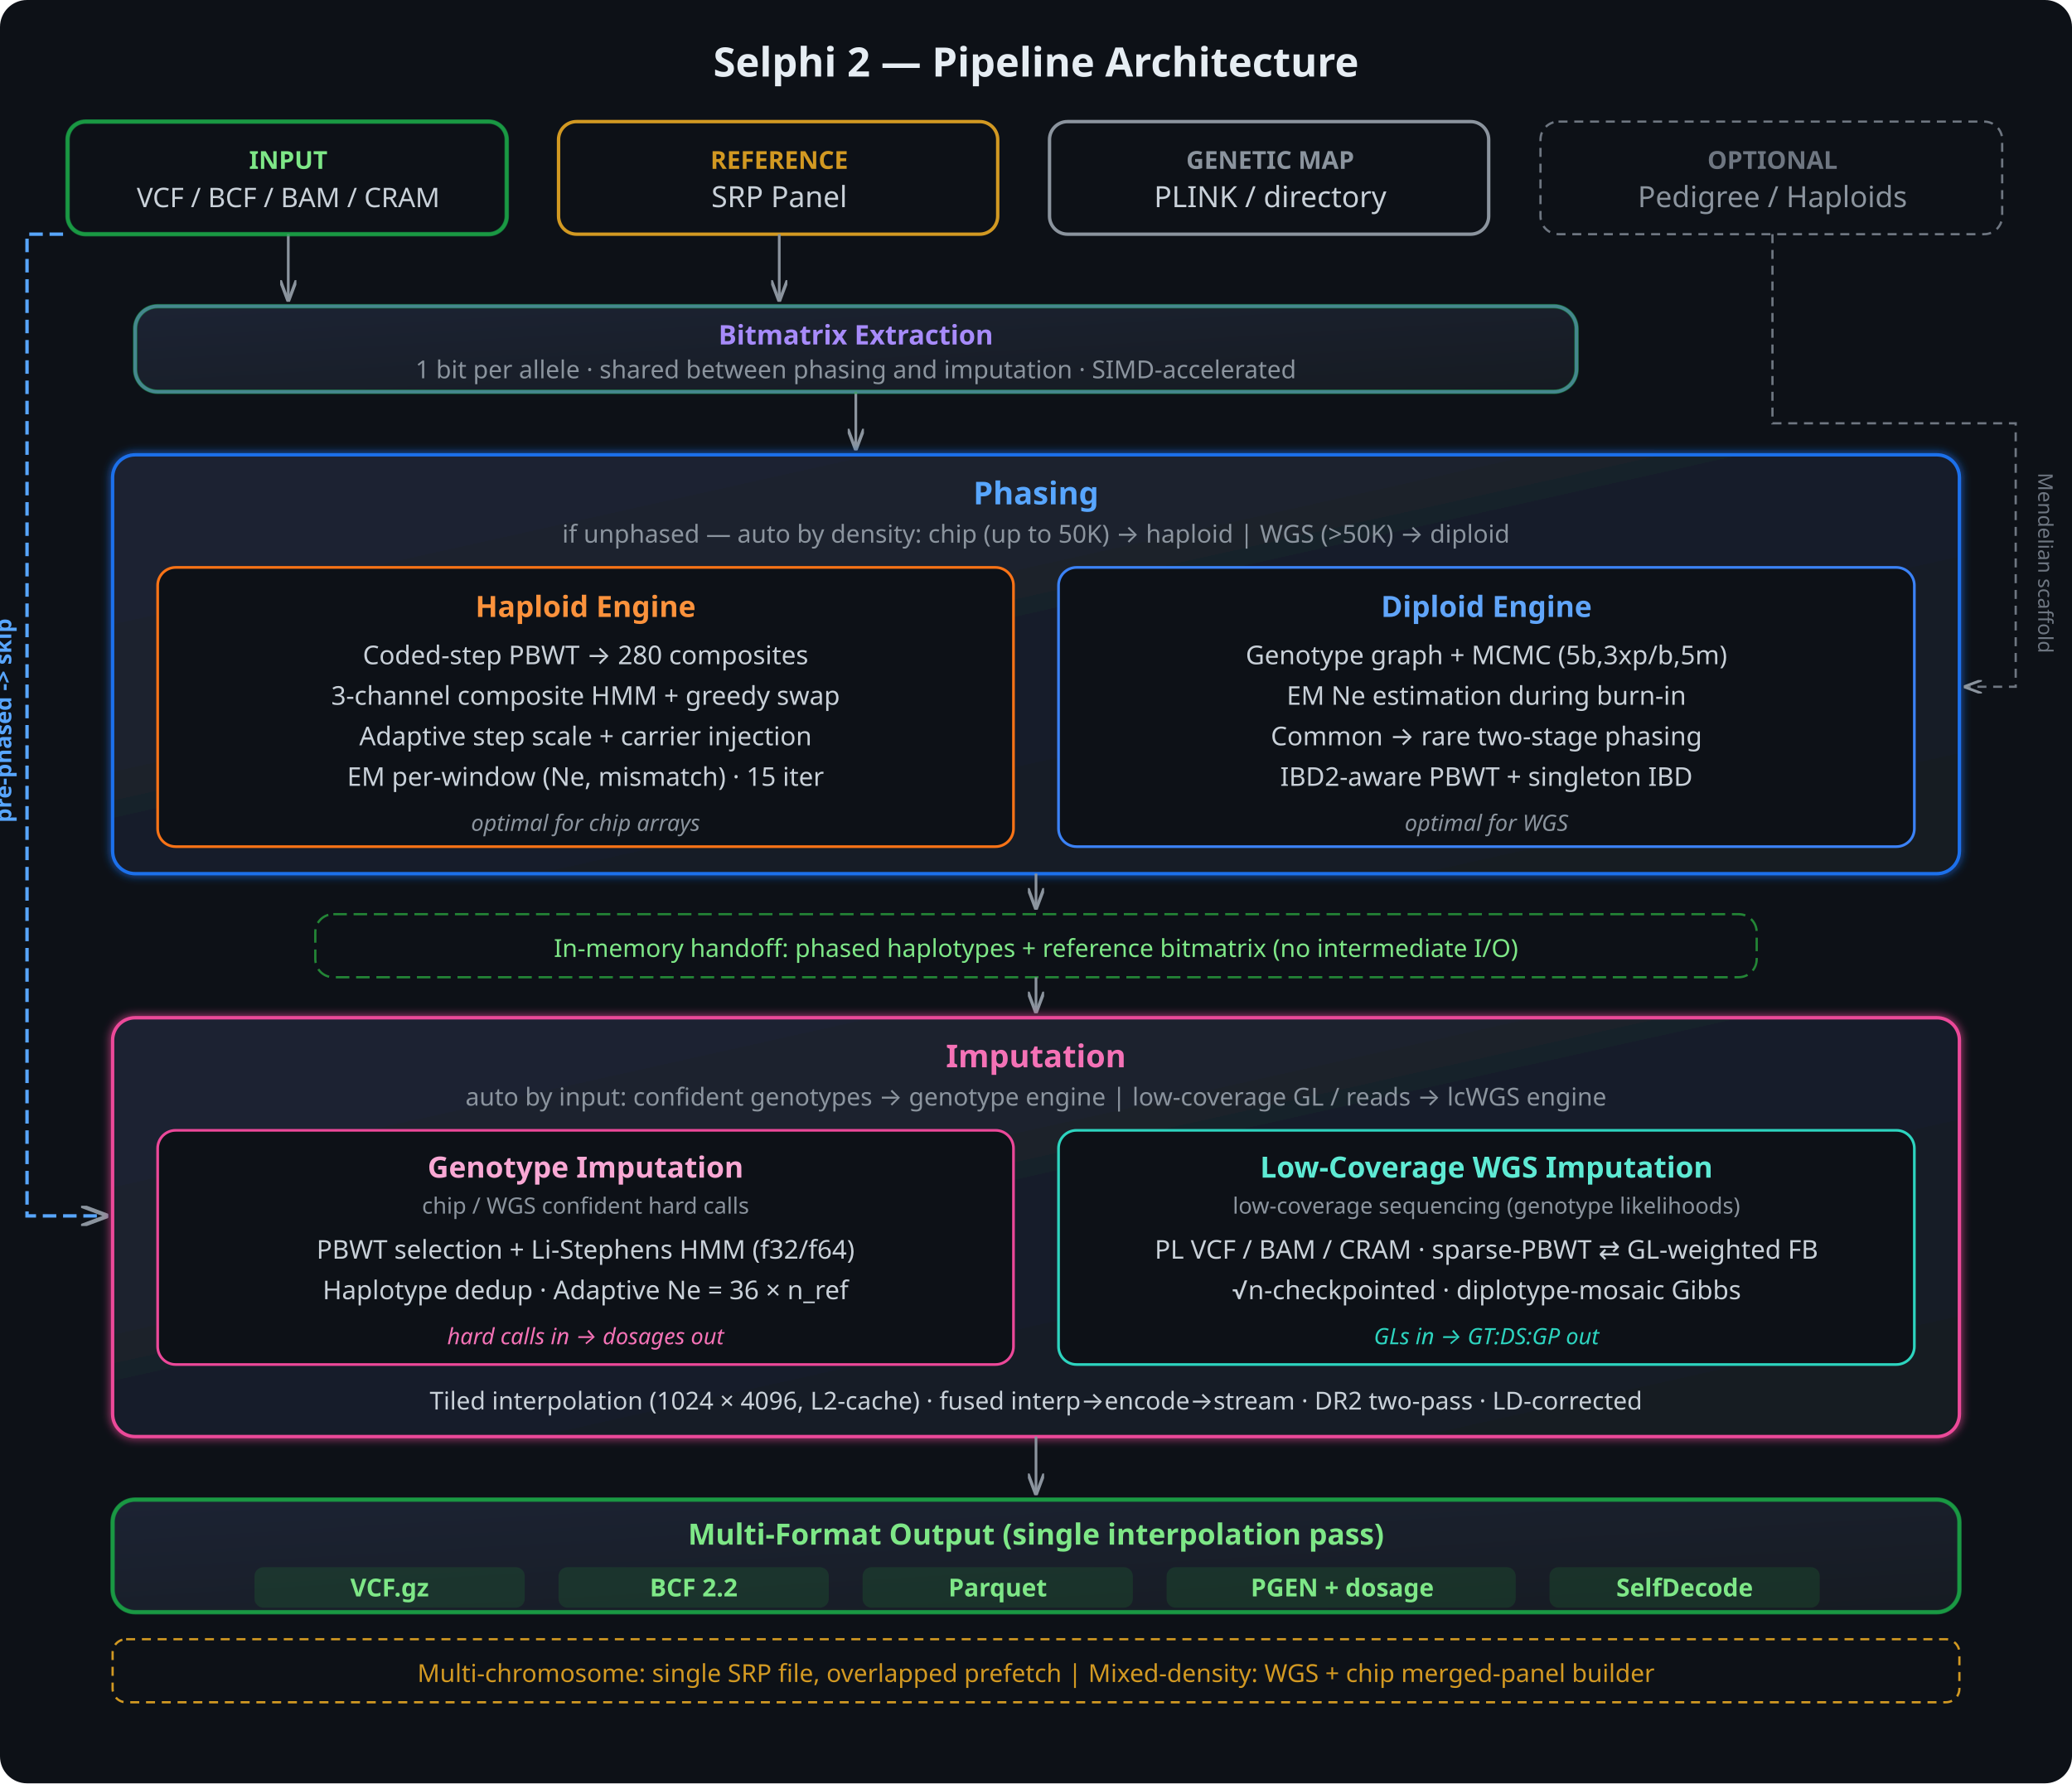
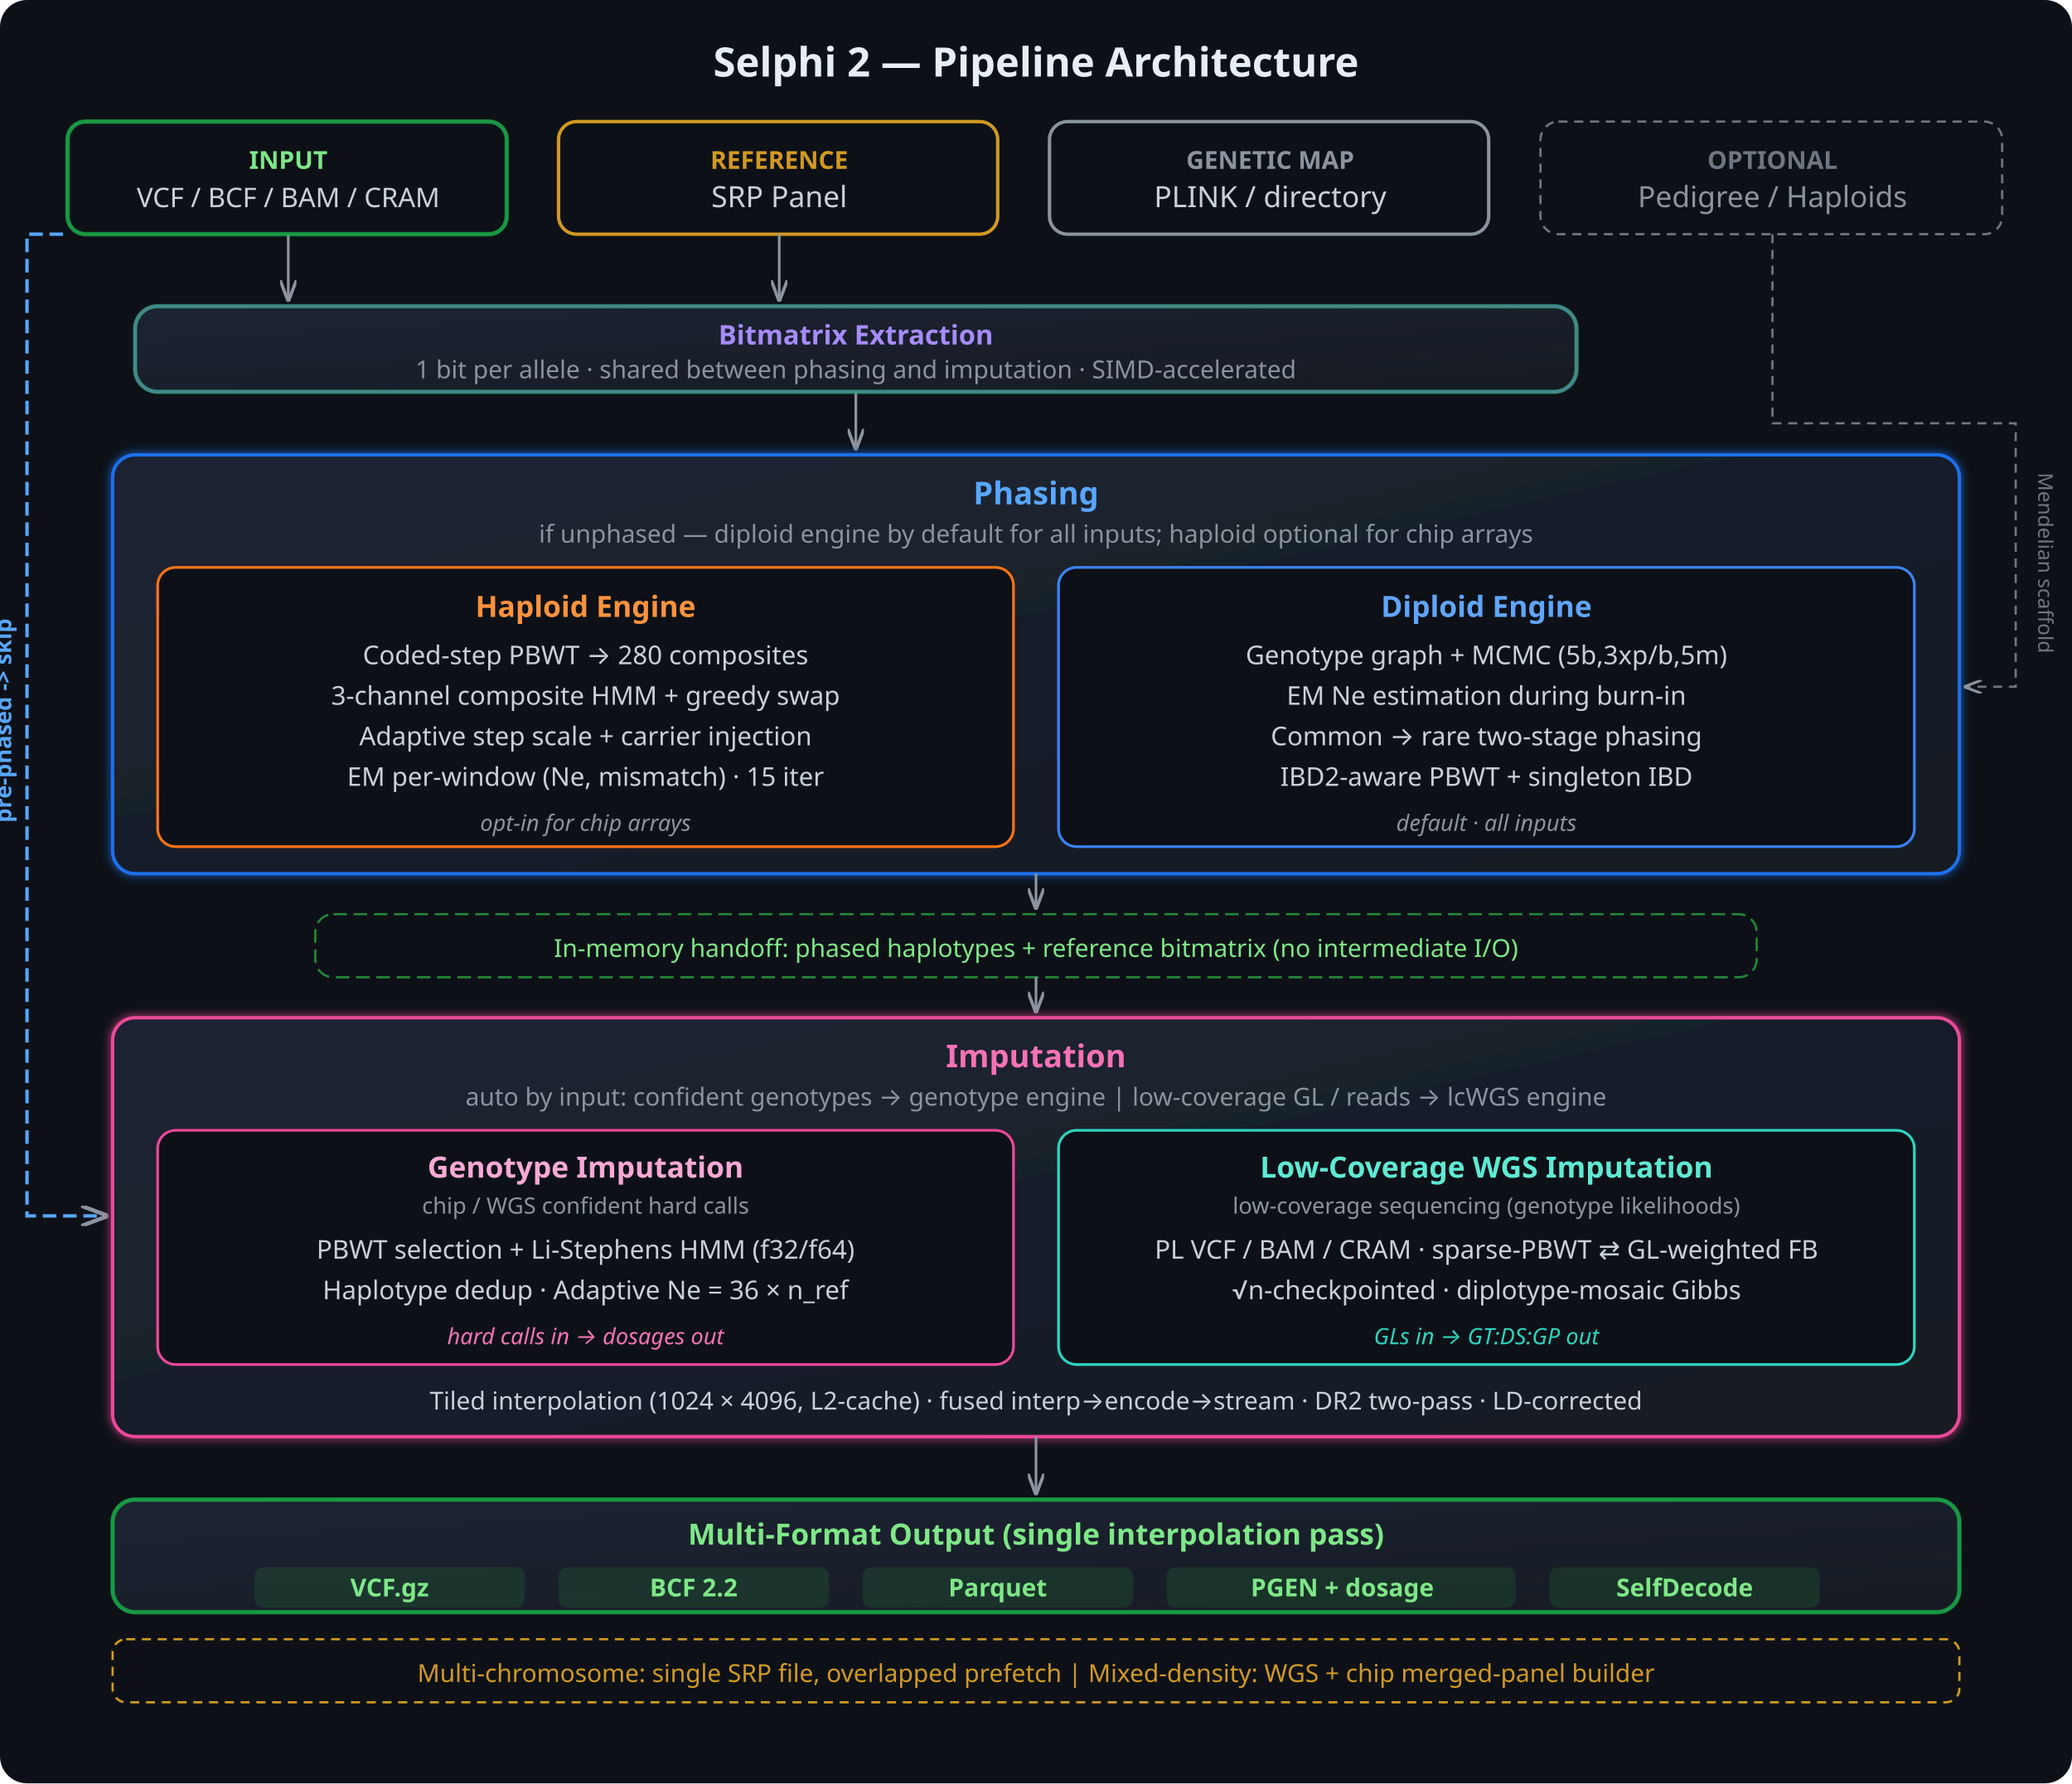
<svg xmlns="http://www.w3.org/2000/svg" viewBox="0 0 920 792" font-family="'Segoe UI', system-ui, -apple-system, sans-serif">
  <defs>
    <marker id="arr" markerWidth="8" markerHeight="6" refX="8" refY="3" orient="auto">
      <path d="M0,0 L8,3 L0,6" fill="none" stroke="#8b949e" stroke-width="1.2" />
    </marker>
    <linearGradient id="sg" x1="0" y1="0" x2="1" y2="1">
      <stop offset="0%" stop-color="#1c2333" />
      <stop offset="100%" stop-color="#161b22" />
    </linearGradient>
    <filter id="gl">
      <feGaussianBlur stdDeviation="2" result="blur" />
      <feComposite in="SourceGraphic" in2="blur" operator="over" />
    </filter>
  </defs>
  <rect width="920" height="792" rx="12" fill="#0d1117" />
  <text x="460" y="34" text-anchor="middle" fill="#e6edf3" font-size="18" font-weight="600">Selphi 2 — Pipeline Architecture</text>
  <rect x="30" y="54" width="195" height="50" rx="8" fill="#0d1117" stroke="#238636" stroke-width="1.5" />
  <text x="128" y="75" text-anchor="middle" fill="#7ee787" font-size="11" font-weight="600">INPUT</text>
  <text x="128" y="92" text-anchor="middle" fill="#c9d1d9" font-size="12">VCF / BCF / BAM / CRAM</text>
  <rect x="248" y="54" width="195" height="50" rx="8" fill="#0d1117" stroke="#d29922" stroke-width="1.5" />
  <text x="346" y="75" text-anchor="middle" fill="#d29922" font-size="11" font-weight="600">REFERENCE</text>
  <text x="346" y="92" text-anchor="middle" fill="#c9d1d9" font-size="13">SRP Panel</text>
  <rect x="466" y="54" width="195" height="50" rx="8" fill="#0d1117" stroke="#8b949e" stroke-width="1.5" />
  <text x="564" y="75" text-anchor="middle" fill="#8b949e" font-size="11" font-weight="600">GENETIC MAP</text>
  <text x="564" y="92" text-anchor="middle" fill="#c9d1d9" font-size="13">PLINK / directory</text>
  <rect x="684" y="54" width="205" height="50" rx="8" fill="#0d1117" stroke="#6e7681" stroke-width="1" stroke-dasharray="4,3" />
  <text x="787" y="75" text-anchor="middle" fill="#6e7681" font-size="11" font-weight="600">OPTIONAL</text>
  <text x="787" y="92" text-anchor="middle" fill="#8b949e" font-size="13">Pedigree / Haploids</text>
  <line x1="128" y1="104" x2="128" y2="134" stroke="#8b949e" stroke-width="1.2" marker-end="url(#arr)" />
  <line x1="346" y1="104" x2="346" y2="134" stroke="#8b949e" stroke-width="1.2" marker-end="url(#arr)" />
  <rect x="60" y="136" width="640" height="38" rx="10" fill="url(#sg)" stroke="#8b5cf6" stroke-width="1.5" />
  <text x="380" y="153" text-anchor="middle" fill="#a78bfa" font-size="12" font-weight="700">Bitmatrix Extraction</text>
  <text x="380" y="168" text-anchor="middle" fill="#8b949e" font-size="11">1 bit per allele · shared between phasing and imputation · SIMD-accelerated</text>
  <line x1="380" y1="174" x2="380" y2="200" stroke="#8b949e" stroke-width="1.2" marker-end="url(#arr)" />
  <rect x="50" y="202" width="820" height="186" rx="10" fill="url(#sg)" stroke="#1f6feb" stroke-width="1.5" filter="url(#gl)" />
  <text x="460" y="224" text-anchor="middle" fill="#58a6ff" font-size="14" font-weight="700">Phasing</text>
-   <text x="460" y="241" text-anchor="middle" fill="#8b949e" font-size="11">if unphased — auto by density: chip (up to 50K) → haploid | WGS (&gt;50K) → diploid</text>
+   <text x="460" y="241" text-anchor="middle" fill="#8b949e" font-size="11">if unphased — diploid engine by default for all inputs; haploid optional for chip arrays</text>
  <rect x="70" y="252" width="380" height="124" rx="8" fill="#0d1117" stroke="#f97316" stroke-width="1.2" />
  <text x="260" y="274" text-anchor="middle" fill="#fb923c" font-size="13" font-weight="700">Haploid Engine</text>
  <text x="260" y="295" text-anchor="middle" fill="#c9d1d9" font-size="11.5">Coded-step PBWT → 280 composites</text>
  <text x="260" y="313" text-anchor="middle" fill="#c9d1d9" font-size="11.5">3-channel composite HMM + greedy swap</text>
  <text x="260" y="331" text-anchor="middle" fill="#c9d1d9" font-size="11.5">Adaptive step scale + carrier injection</text>
  <text x="260" y="349" text-anchor="middle" fill="#c9d1d9" font-size="11.5">EM per-window (Ne, mismatch) · 15 iter</text>
-   <text x="260" y="369" text-anchor="middle" fill="#8b949e" font-size="10" font-style="italic">optimal for chip arrays</text>
+   <text x="260" y="369" text-anchor="middle" fill="#8b949e" font-size="10" font-style="italic">opt-in for chip arrays</text>
  <rect x="470" y="252" width="380" height="124" rx="8" fill="#0d1117" stroke="#3b82f6" stroke-width="1.2" />
  <text x="660" y="274" text-anchor="middle" fill="#60a5fa" font-size="13" font-weight="700">Diploid Engine</text>
  <text x="660" y="295" text-anchor="middle" fill="#c9d1d9" font-size="11.5">Genotype graph + MCMC (5b,3xp/b,5m)</text>
  <text x="660" y="313" text-anchor="middle" fill="#c9d1d9" font-size="11.5">EM Ne estimation during burn-in</text>
  <text x="660" y="331" text-anchor="middle" fill="#c9d1d9" font-size="11.5">Common → rare two-stage phasing</text>
  <text x="660" y="349" text-anchor="middle" fill="#c9d1d9" font-size="11.5">IBD2-aware PBWT + singleton IBD</text>
-   <text x="660" y="369" text-anchor="middle" fill="#8b949e" font-size="10" font-style="italic">optimal for WGS</text>
+   <text x="660" y="369" text-anchor="middle" fill="#8b949e" font-size="10" font-style="italic">default · all inputs</text>
  <path d="M787 104 L787 188 L895 188 L895 305 L872 305" fill="none" stroke="#6e7681" stroke-width="1" stroke-dasharray="4,3" marker-end="url(#arr)" />
  <text x="905" y="250" fill="#6e7681" font-size="9" transform="rotate(90,905,250)" text-anchor="middle">Mendelian scaffold</text>
  <path d="M 28 104 L 12 104 L 12 540 L 48 540" fill="none" stroke="#58a6ff" stroke-width="1.5" stroke-dasharray="6,3" marker-end="url(#arr)" />
  <text x="5" y="320" fill="#58a6ff" font-size="10" font-weight="600" transform="rotate(-90,5,320)" text-anchor="middle">pre-phased -&gt; skip</text>
  <line x1="460" y1="388" x2="460" y2="404" stroke="#8b949e" stroke-width="1.2" marker-end="url(#arr)" />
  <rect x="140" y="406" width="640" height="28" rx="8" fill="#0d1117" stroke="#238636" stroke-width="1" stroke-dasharray="6,3" />
  <text x="460" y="425" text-anchor="middle" fill="#7ee787" font-size="11">In-memory handoff: phased haplotypes + reference bitmatrix (no intermediate I/O)</text>
  <line x1="460" y1="434" x2="460" y2="450" stroke="#8b949e" stroke-width="1.2" marker-end="url(#arr)" />
  <rect x="50" y="452" width="820" height="186" rx="10" fill="url(#sg)" stroke="#ec4899" stroke-width="1.5" filter="url(#gl)" />
  <text x="460" y="474" text-anchor="middle" fill="#f472b6" font-size="14" font-weight="700">Imputation</text>
  <text x="460" y="491" text-anchor="middle" fill="#8b949e" font-size="11">auto by input: confident genotypes → genotype engine | low-coverage GL / reads → lcWGS engine</text>
  <rect x="70" y="502" width="380" height="104" rx="8" fill="#0d1117" stroke="#ec4899" stroke-width="1.2" />
  <text x="260" y="523" text-anchor="middle" fill="#f9a8d4" font-size="13" font-weight="700">Genotype Imputation</text>
  <text x="260" y="539" text-anchor="middle" fill="#8b949e" font-size="10">chip / WGS confident hard calls</text>
  <text x="260" y="559" text-anchor="middle" fill="#c9d1d9" font-size="11.5">PBWT selection + Li-Stephens HMM (f32/f64)</text>
  <text x="260" y="577" text-anchor="middle" fill="#c9d1d9" font-size="11.5">Haplotype dedup · Adaptive Ne = 36 × n_ref</text>
  <text x="260" y="597" text-anchor="middle" fill="#f472b6" font-size="10" font-style="italic">hard calls in → dosages out</text>
  <rect x="470" y="502" width="380" height="104" rx="8" fill="#0d1117" stroke="#2dd4bf" stroke-width="1.2" />
  <text x="660" y="523" text-anchor="middle" fill="#5eead4" font-size="13" font-weight="700">Low-Coverage WGS Imputation</text>
  <text x="660" y="539" text-anchor="middle" fill="#8b949e" font-size="10">low-coverage sequencing (genotype likelihoods)</text>
  <text x="660" y="559" text-anchor="middle" fill="#c9d1d9" font-size="11.5">PL VCF / BAM / CRAM · sparse-PBWT ⇄ GL-weighted FB</text>
  <text x="660" y="577" text-anchor="middle" fill="#c9d1d9" font-size="11.5">√n-checkpointed · diplotype-mosaic Gibbs</text>
  <text x="660" y="597" text-anchor="middle" fill="#2dd4bf" font-size="10" font-style="italic">GLs in → GT:DS:GP out</text>
  <text x="460" y="626" text-anchor="middle" fill="#c9d1d9" font-size="11">Tiled interpolation (1024 × 4096, L2-cache) · fused interp→encode→stream · DR2 two-pass · LD-corrected</text>
  <line x1="460" y1="638" x2="460" y2="664" stroke="#8b949e" stroke-width="1.2" marker-end="url(#arr)" />
  <rect x="50" y="666" width="820" height="50" rx="10" fill="url(#sg)" stroke="#238636" stroke-width="1.5" />
  <text x="460" y="686" text-anchor="middle" fill="#7ee787" font-size="13" font-weight="700">Multi-Format Output (single interpolation pass)</text>
  <rect x="113" y="696" width="120" height="18" rx="4" fill="#238636" opacity="0.2" />
  <text x="173" y="709" text-anchor="middle" fill="#7ee787" font-size="11" font-weight="600">VCF.gz</text>
  <rect x="248" y="696" width="120" height="18" rx="4" fill="#238636" opacity="0.2" />
  <text x="308" y="709" text-anchor="middle" fill="#7ee787" font-size="11" font-weight="600">BCF 2.2</text>
  <rect x="383" y="696" width="120" height="18" rx="4" fill="#238636" opacity="0.2" />
  <text x="443" y="709" text-anchor="middle" fill="#7ee787" font-size="11" font-weight="600">Parquet</text>
  <rect x="518" y="696" width="155" height="18" rx="4" fill="#238636" opacity="0.2" />
  <text x="596" y="709" text-anchor="middle" fill="#7ee787" font-size="11" font-weight="600">PGEN + dosage</text>
  <rect x="688" y="696" width="120" height="18" rx="4" fill="#238636" opacity="0.2" />
  <text x="748" y="709" text-anchor="middle" fill="#7ee787" font-size="11" font-weight="600">SelfDecode</text>
  <rect x="50" y="728" width="820" height="28" rx="6" fill="#0d1117" stroke="#d29922" stroke-width="1" stroke-dasharray="4,3" />
  <text x="460" y="747" text-anchor="middle" fill="#d29922" font-size="11">Multi-chromosome: single SRP file, overlapped prefetch | Mixed-density: WGS + chip merged-panel builder</text>
-   <text x="886" y="34" text-anchor="end" font-size="12" font-weight="700" fill="#f97316" opacity="0">▶ chip array → haploid + genotype
+   <text x="886" y="34" text-anchor="end" font-size="12" font-weight="700" fill="#f97316" opacity="0">▶ chip array → haploid (opt-in) + genotype
    <animate attributeName="opacity" values="1;1;0;0;0;0;1" keyTimes="0;0.31;0.35;0.64;0.68;0.97;1" dur="15s" repeatCount="indefinite" />
  </text>
  <text x="886" y="34" text-anchor="end" font-size="12" font-weight="700" fill="#2563eb" opacity="0">▶ WGS → diploid + genotype
    <animate attributeName="opacity" values="0;0;1;1;0;0;0" keyTimes="0;0.31;0.35;0.64;0.68;0.97;1" dur="15s" repeatCount="indefinite" />
  </text>
  <text x="886" y="34" text-anchor="end" font-size="12" font-weight="700" fill="#0d9488" opacity="0">▶ low-coverage → lcWGS engine
    <animate attributeName="opacity" values="0;0;0;0;1;1;0" keyTimes="0;0.31;0.35;0.64;0.68;0.97;1" dur="15s" repeatCount="indefinite" />
  </text>
  <g>
    <rect x="70" y="252" width="380" height="124" rx="8" fill="#0d1117" opacity="0">
      <animate attributeName="opacity" values="0;0;0.75;0.75;0.75;0.75;0" keyTimes="0;0.31;0.35;0.64;0.68;0.97;1" dur="15s" repeatCount="indefinite" />
    </rect>
    <rect x="470" y="252" width="380" height="124" rx="8" fill="#0d1117" opacity="0">
      <animate attributeName="opacity" values="0.75;0.75;0;0;0.75;0.75;0.75" keyTimes="0;0.31;0.35;0.64;0.68;0.97;1" dur="15s" repeatCount="indefinite" />
    </rect>
    <rect x="49" y="201" width="822" height="188" rx="10" fill="#0d1117" opacity="0">
      <animate attributeName="opacity" values="0;0;0;0;0.75;0.75;0" keyTimes="0;0.31;0.35;0.64;0.68;0.97;1" dur="15s" repeatCount="indefinite" />
    </rect>
    <rect x="140" y="406" width="640" height="28" rx="8" fill="#0d1117" opacity="0">
      <animate attributeName="opacity" values="0;0;0;0;0.75;0.75;0" keyTimes="0;0.31;0.35;0.64;0.68;0.97;1" dur="15s" repeatCount="indefinite" />
    </rect>
    <rect x="70" y="502" width="380" height="104" rx="8" fill="#0d1117" opacity="0">
      <animate attributeName="opacity" values="0;0;0;0;0.75;0.75;0" keyTimes="0;0.31;0.35;0.64;0.68;0.97;1" dur="15s" repeatCount="indefinite" />
    </rect>
    <rect x="470" y="502" width="380" height="104" rx="8" fill="#0d1117" opacity="0">
      <animate attributeName="opacity" values="0.75;0.75;0.75;0.75;0;0;0.75" keyTimes="0;0.31;0.35;0.64;0.68;0.97;1" dur="15s" repeatCount="indefinite" />
    </rect>
  </g>
  <g fill="none">
    <rect x="30" y="54" width="195" height="50" rx="8" stroke="#16a34a" stroke-width="2" opacity="0.65" />
    <rect x="60" y="136" width="640" height="38" rx="10" stroke="#16a34a" stroke-width="2" opacity="0.6" />
    <rect x="50" y="666" width="820" height="50" rx="10" stroke="#16a34a" stroke-width="2" opacity="0.65" />
    <rect x="70" y="252" width="380" height="124" rx="8" stroke="#f97316" stroke-width="3" opacity="0">
      <animate attributeName="opacity" values="1;1;0;0;0;0;1" keyTimes="0;0.31;0.35;0.64;0.68;0.97;1" dur="15s" repeatCount="indefinite" />
    </rect>
    <rect x="470" y="252" width="380" height="124" rx="8" stroke="#2563eb" stroke-width="3" opacity="0">
      <animate attributeName="opacity" values="0;0;1;1;0;0;0" keyTimes="0;0.31;0.35;0.64;0.68;0.97;1" dur="15s" repeatCount="indefinite" />
    </rect>
    <rect x="140" y="406" width="640" height="28" rx="8" stroke="#16a34a" stroke-width="2.5" opacity="0">
      <animate attributeName="opacity" values="1;1;1;1;0;0;1" keyTimes="0;0.31;0.35;0.64;0.68;0.97;1" dur="15s" repeatCount="indefinite" />
    </rect>
    <rect x="70" y="502" width="380" height="104" rx="8" stroke="#db2777" stroke-width="3" opacity="0">
      <animate attributeName="opacity" values="1;1;1;1;0;0;1" keyTimes="0;0.31;0.35;0.64;0.68;0.97;1" dur="15s" repeatCount="indefinite" />
    </rect>
    <rect x="470" y="502" width="380" height="104" rx="8" stroke="#0d9488" stroke-width="3" opacity="0">
      <animate attributeName="opacity" values="0;0;0;0;1;1;0" keyTimes="0;0.31;0.35;0.64;0.68;0.97;1" dur="15s" repeatCount="indefinite" />
    </rect>
  </g>
</svg>
